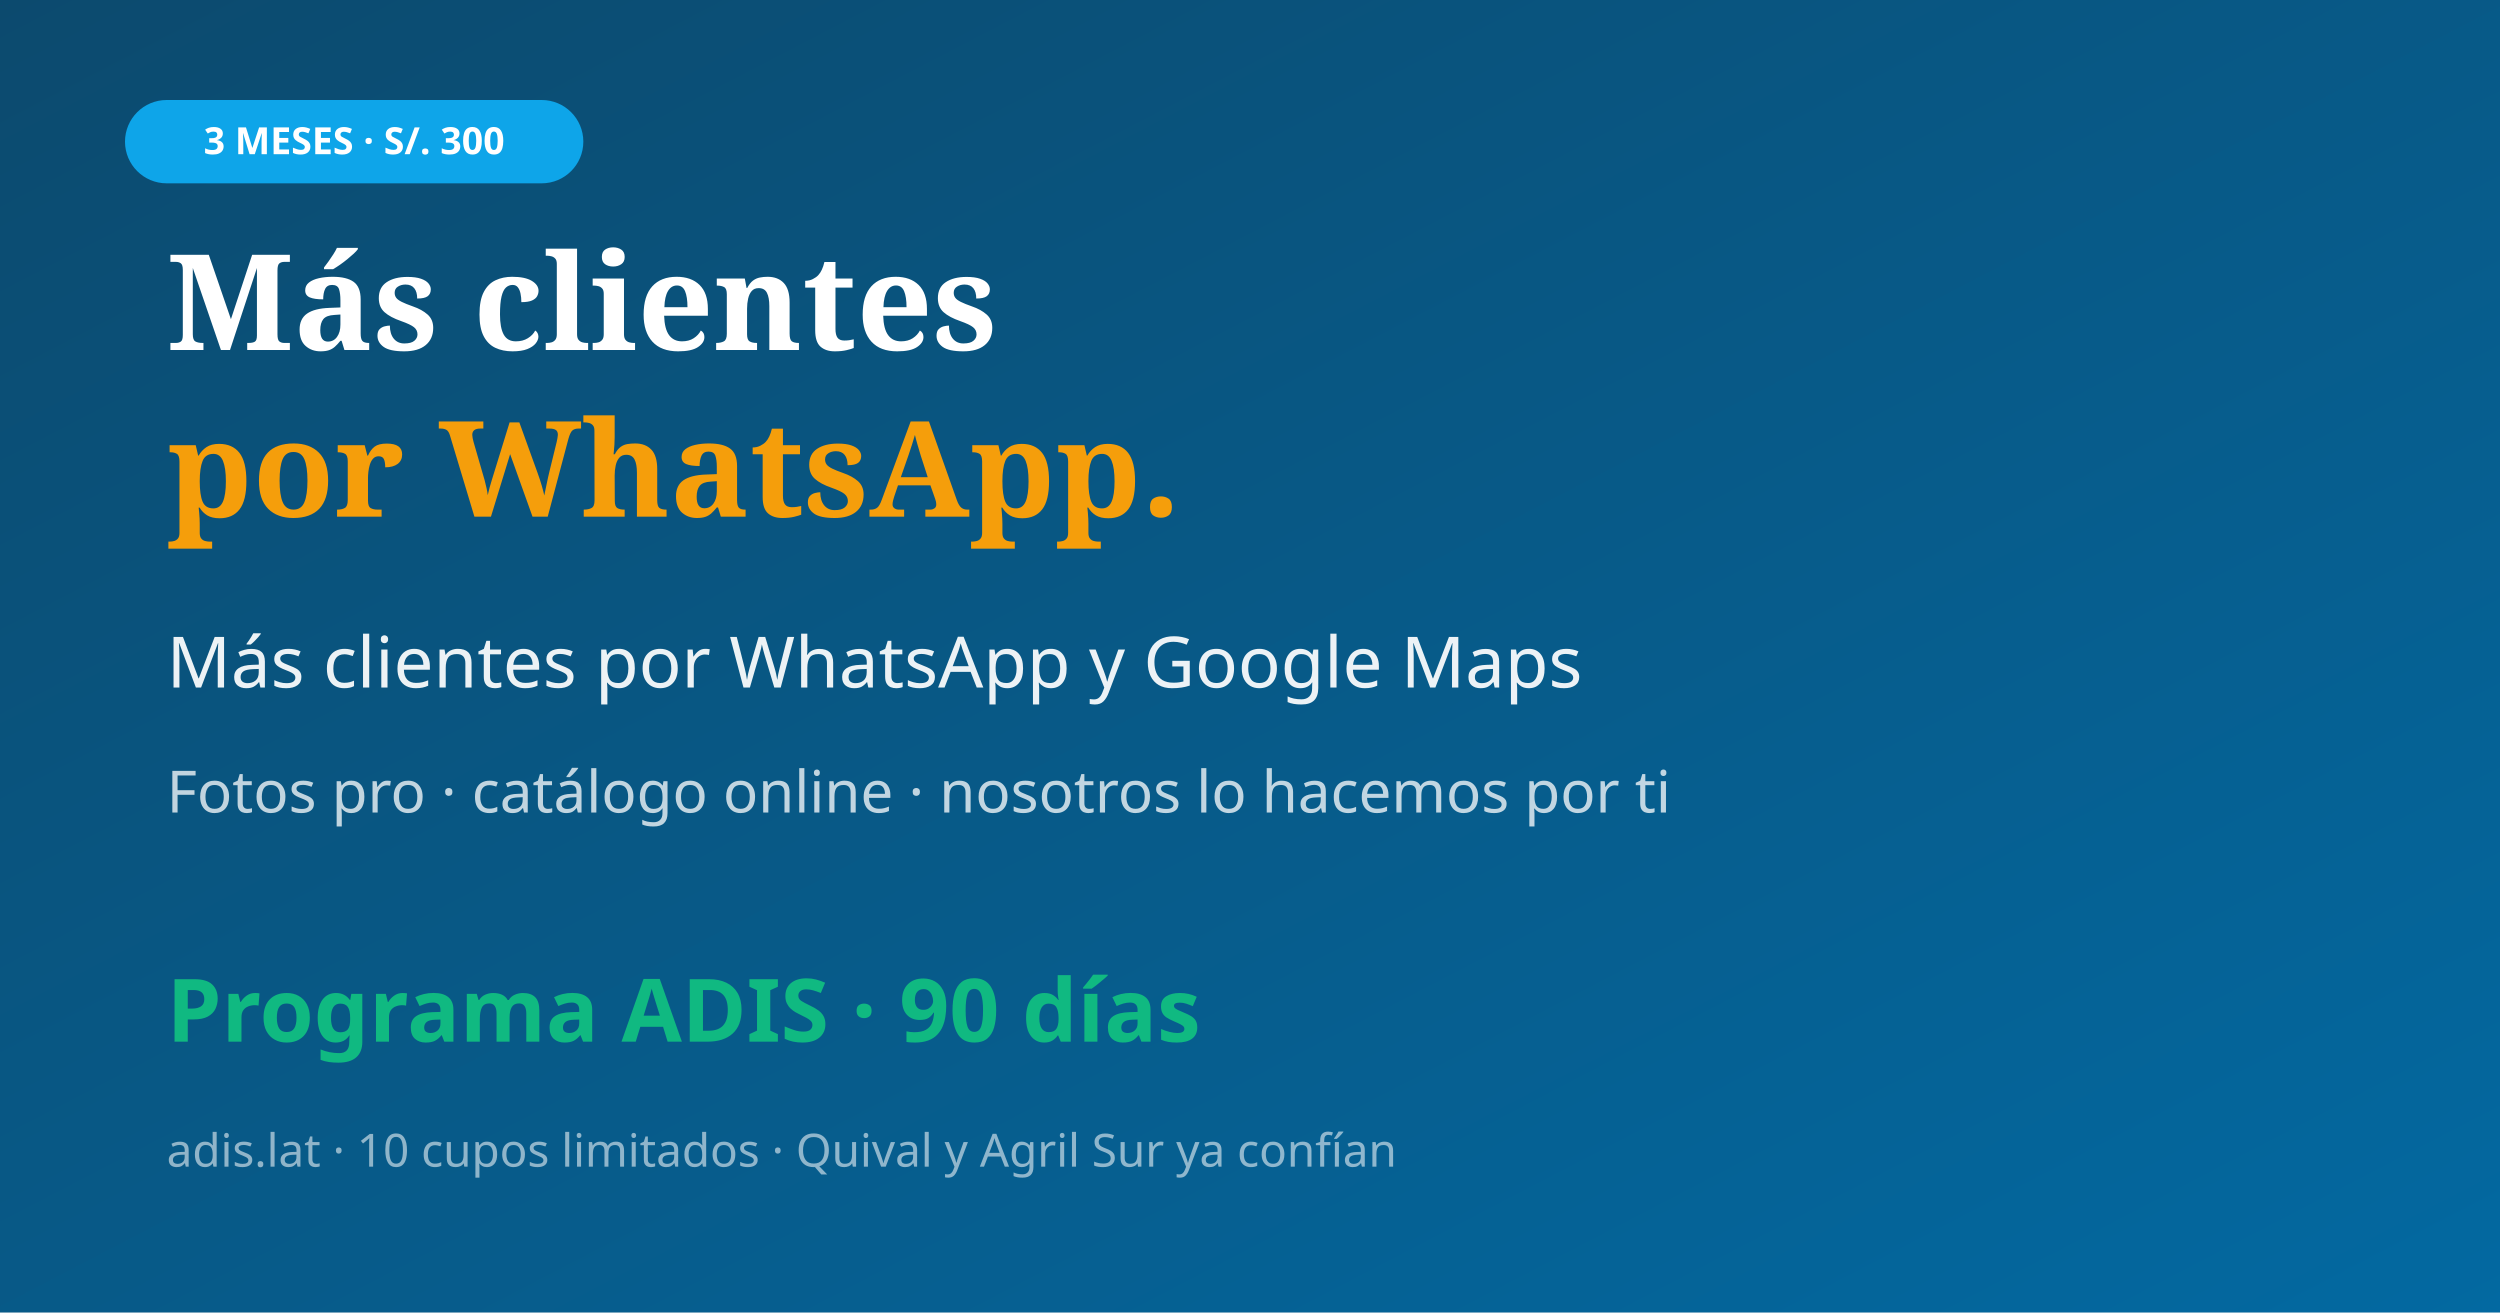
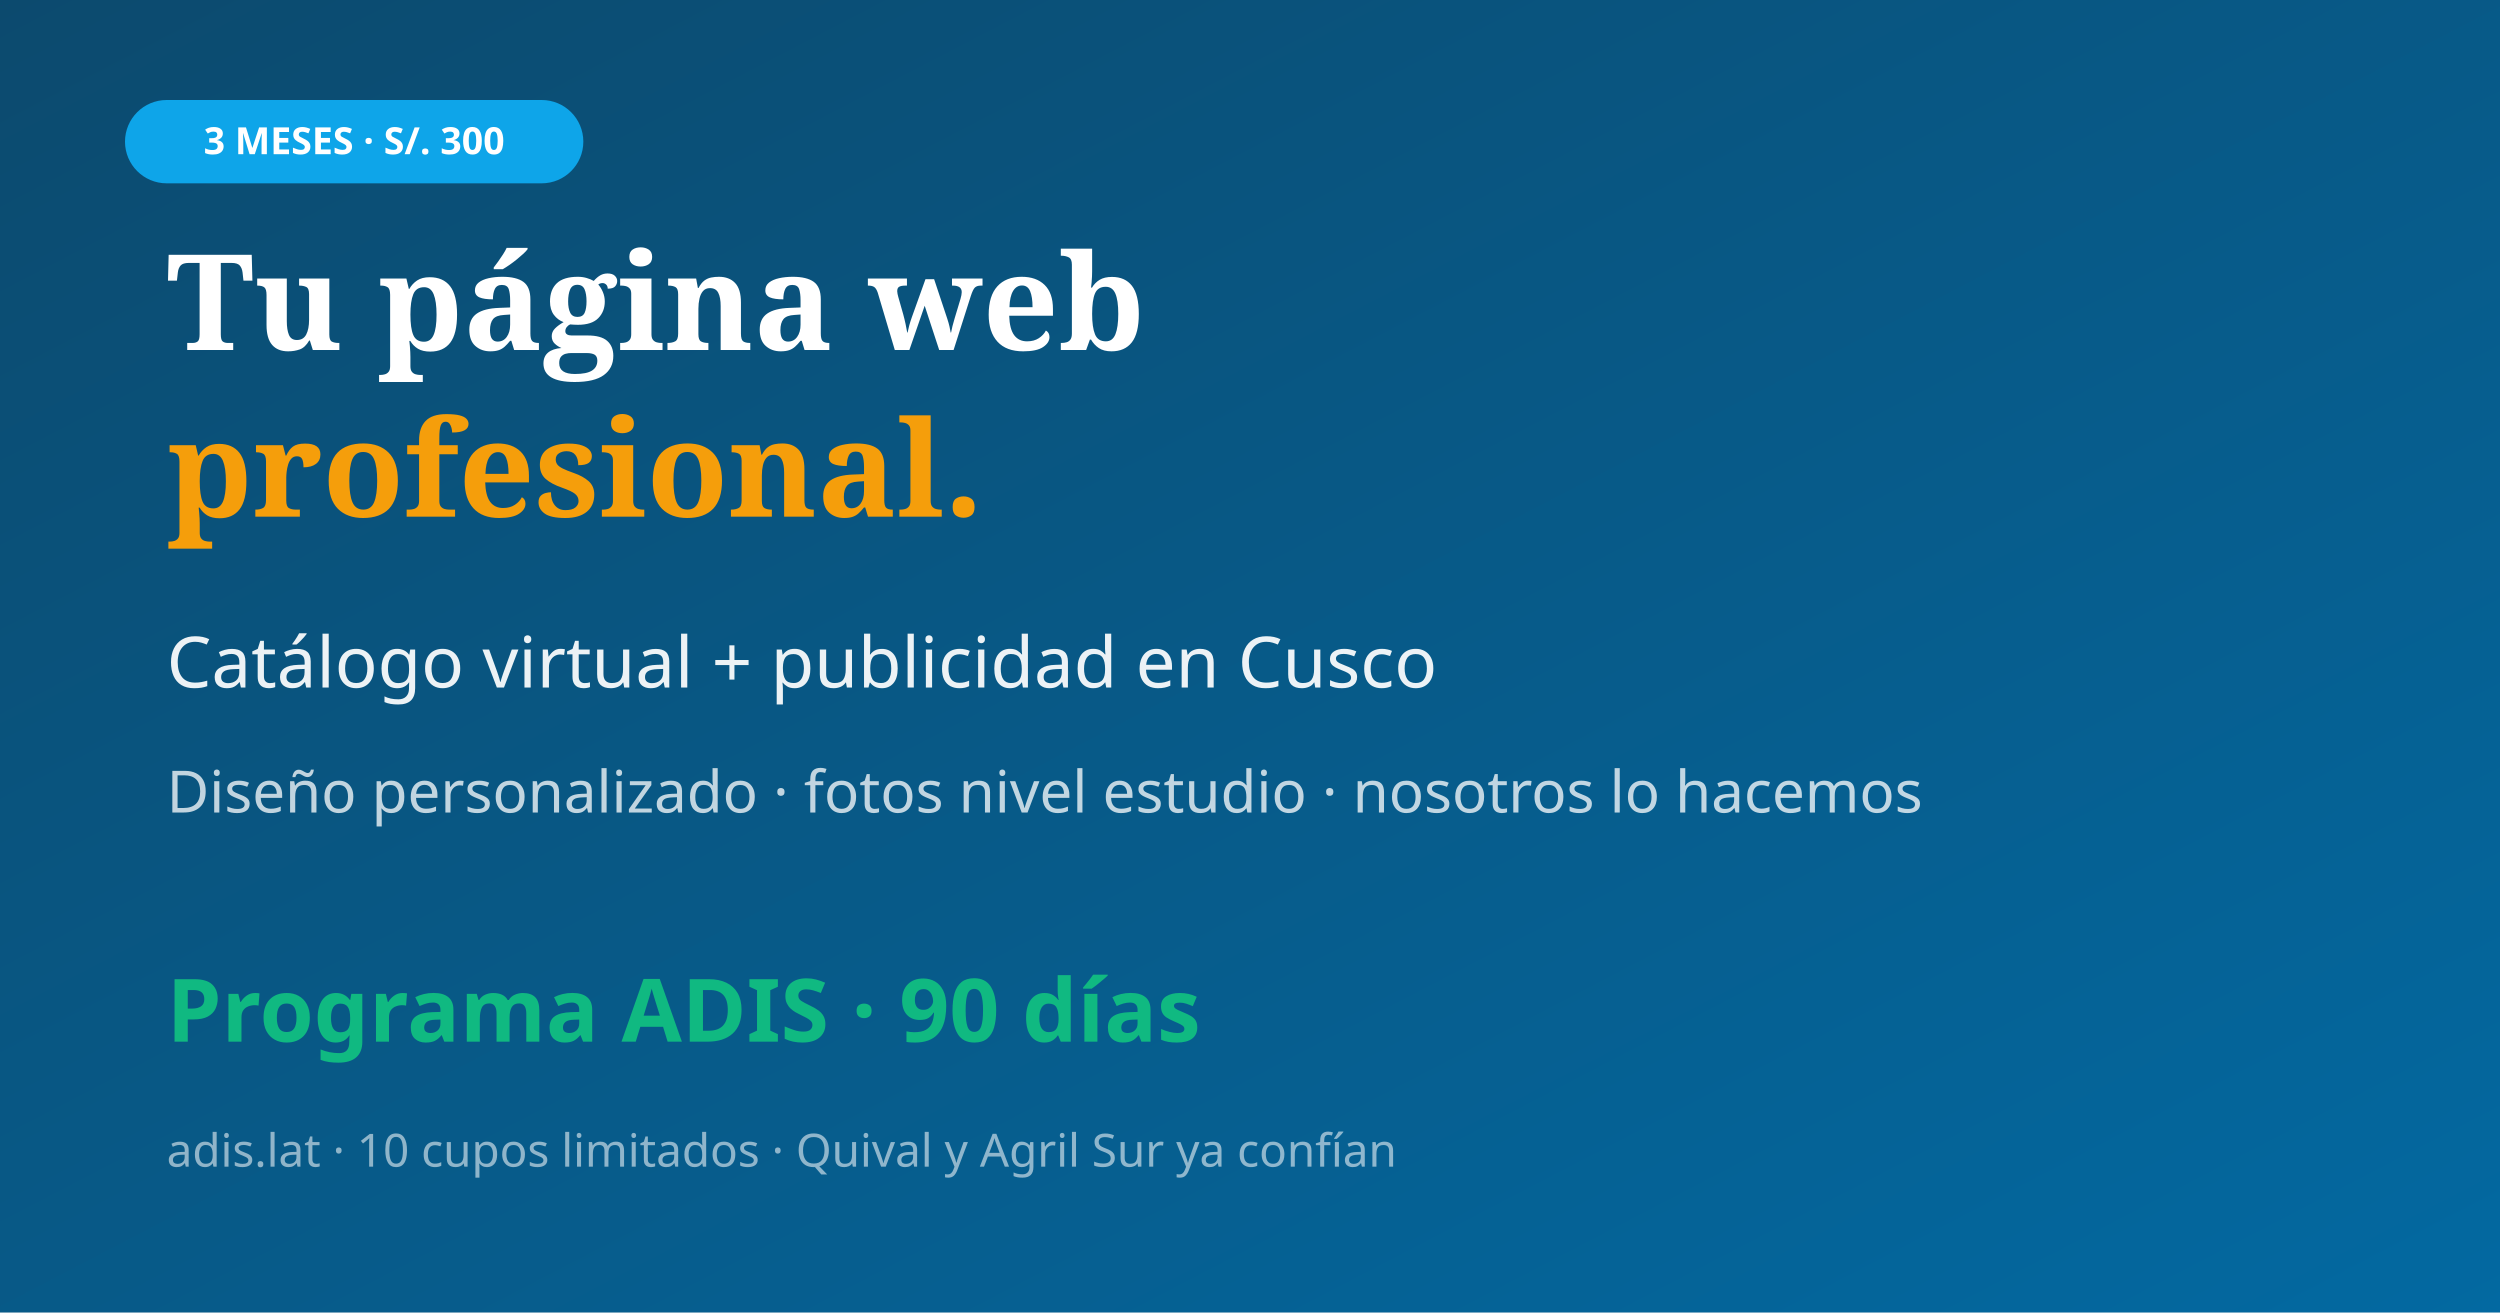
<svg xmlns="http://www.w3.org/2000/svg" width="1200" height="630" viewBox="0 0 1200 630">
  <defs>
    <linearGradient id="bg" x1="0%" y1="0%" x2="100%" y2="100%">
      <stop offset="0%" style="stop-color:#0C4A6E" />
      <stop offset="100%" style="stop-color:#0369A1" />
    </linearGradient>
  </defs>
  <rect width="1200" height="630" fill="url(#bg)" />
  <rect x="60" y="48" width="220" height="40" rx="20" fill="#0EA5E9" />
  <text x="170" y="74" font-family="system-ui,sans-serif" font-size="18" font-weight="700" fill="#fff" text-anchor="middle">3 MESES · S/. 300</text>
-   <text x="80" y="168" font-family="Georgia,serif" font-size="64" font-weight="bold" fill="#ffffff">Más clientes</text>
-   <text x="80" y="248" font-family="Georgia,serif" font-size="64" font-weight="bold" fill="#F59E0B">por WhatsApp.</text>
-   <text x="80" y="330" font-family="system-ui,sans-serif" font-size="34" fill="rgba(255,255,255,0.92)">Más clientes por WhatsApp y Google Maps</text>
-   <text x="80" y="390" font-family="system-ui,sans-serif" font-size="28" fill="rgba(255,255,255,0.75)">Fotos pro · catálogo online · nosotros lo hacemos por ti</text>
+   <text x="80" y="168" font-family="Georgia,serif" font-size="64" font-weight="bold" fill="#ffffff">Tu página web</text>
+   <text x="80" y="248" font-family="Georgia,serif" font-size="64" font-weight="bold" fill="#F59E0B">profesional.</text>
+   <text x="80" y="330" font-family="system-ui,sans-serif" font-size="34" fill="rgba(255,255,255,0.92)">Catálogo virtual + publicidad en Cusco</text>
+   <text x="80" y="390" font-family="system-ui,sans-serif" font-size="28" fill="rgba(255,255,255,0.75)">Diseño personalizado · fotos nivel estudio · nosotros lo hacemos</text>
  <text x="80" y="500" font-family="system-ui,sans-serif" font-size="42" font-weight="700" fill="#10B981">Programa ADIS · 90 días</text>
  <text x="80" y="560" font-family="system-ui,sans-serif" font-size="22" fill="rgba(255,255,255,0.55)">adis.lat · 10 cupos limitados · Quival y Agril Sur ya confían</text>
</svg>
